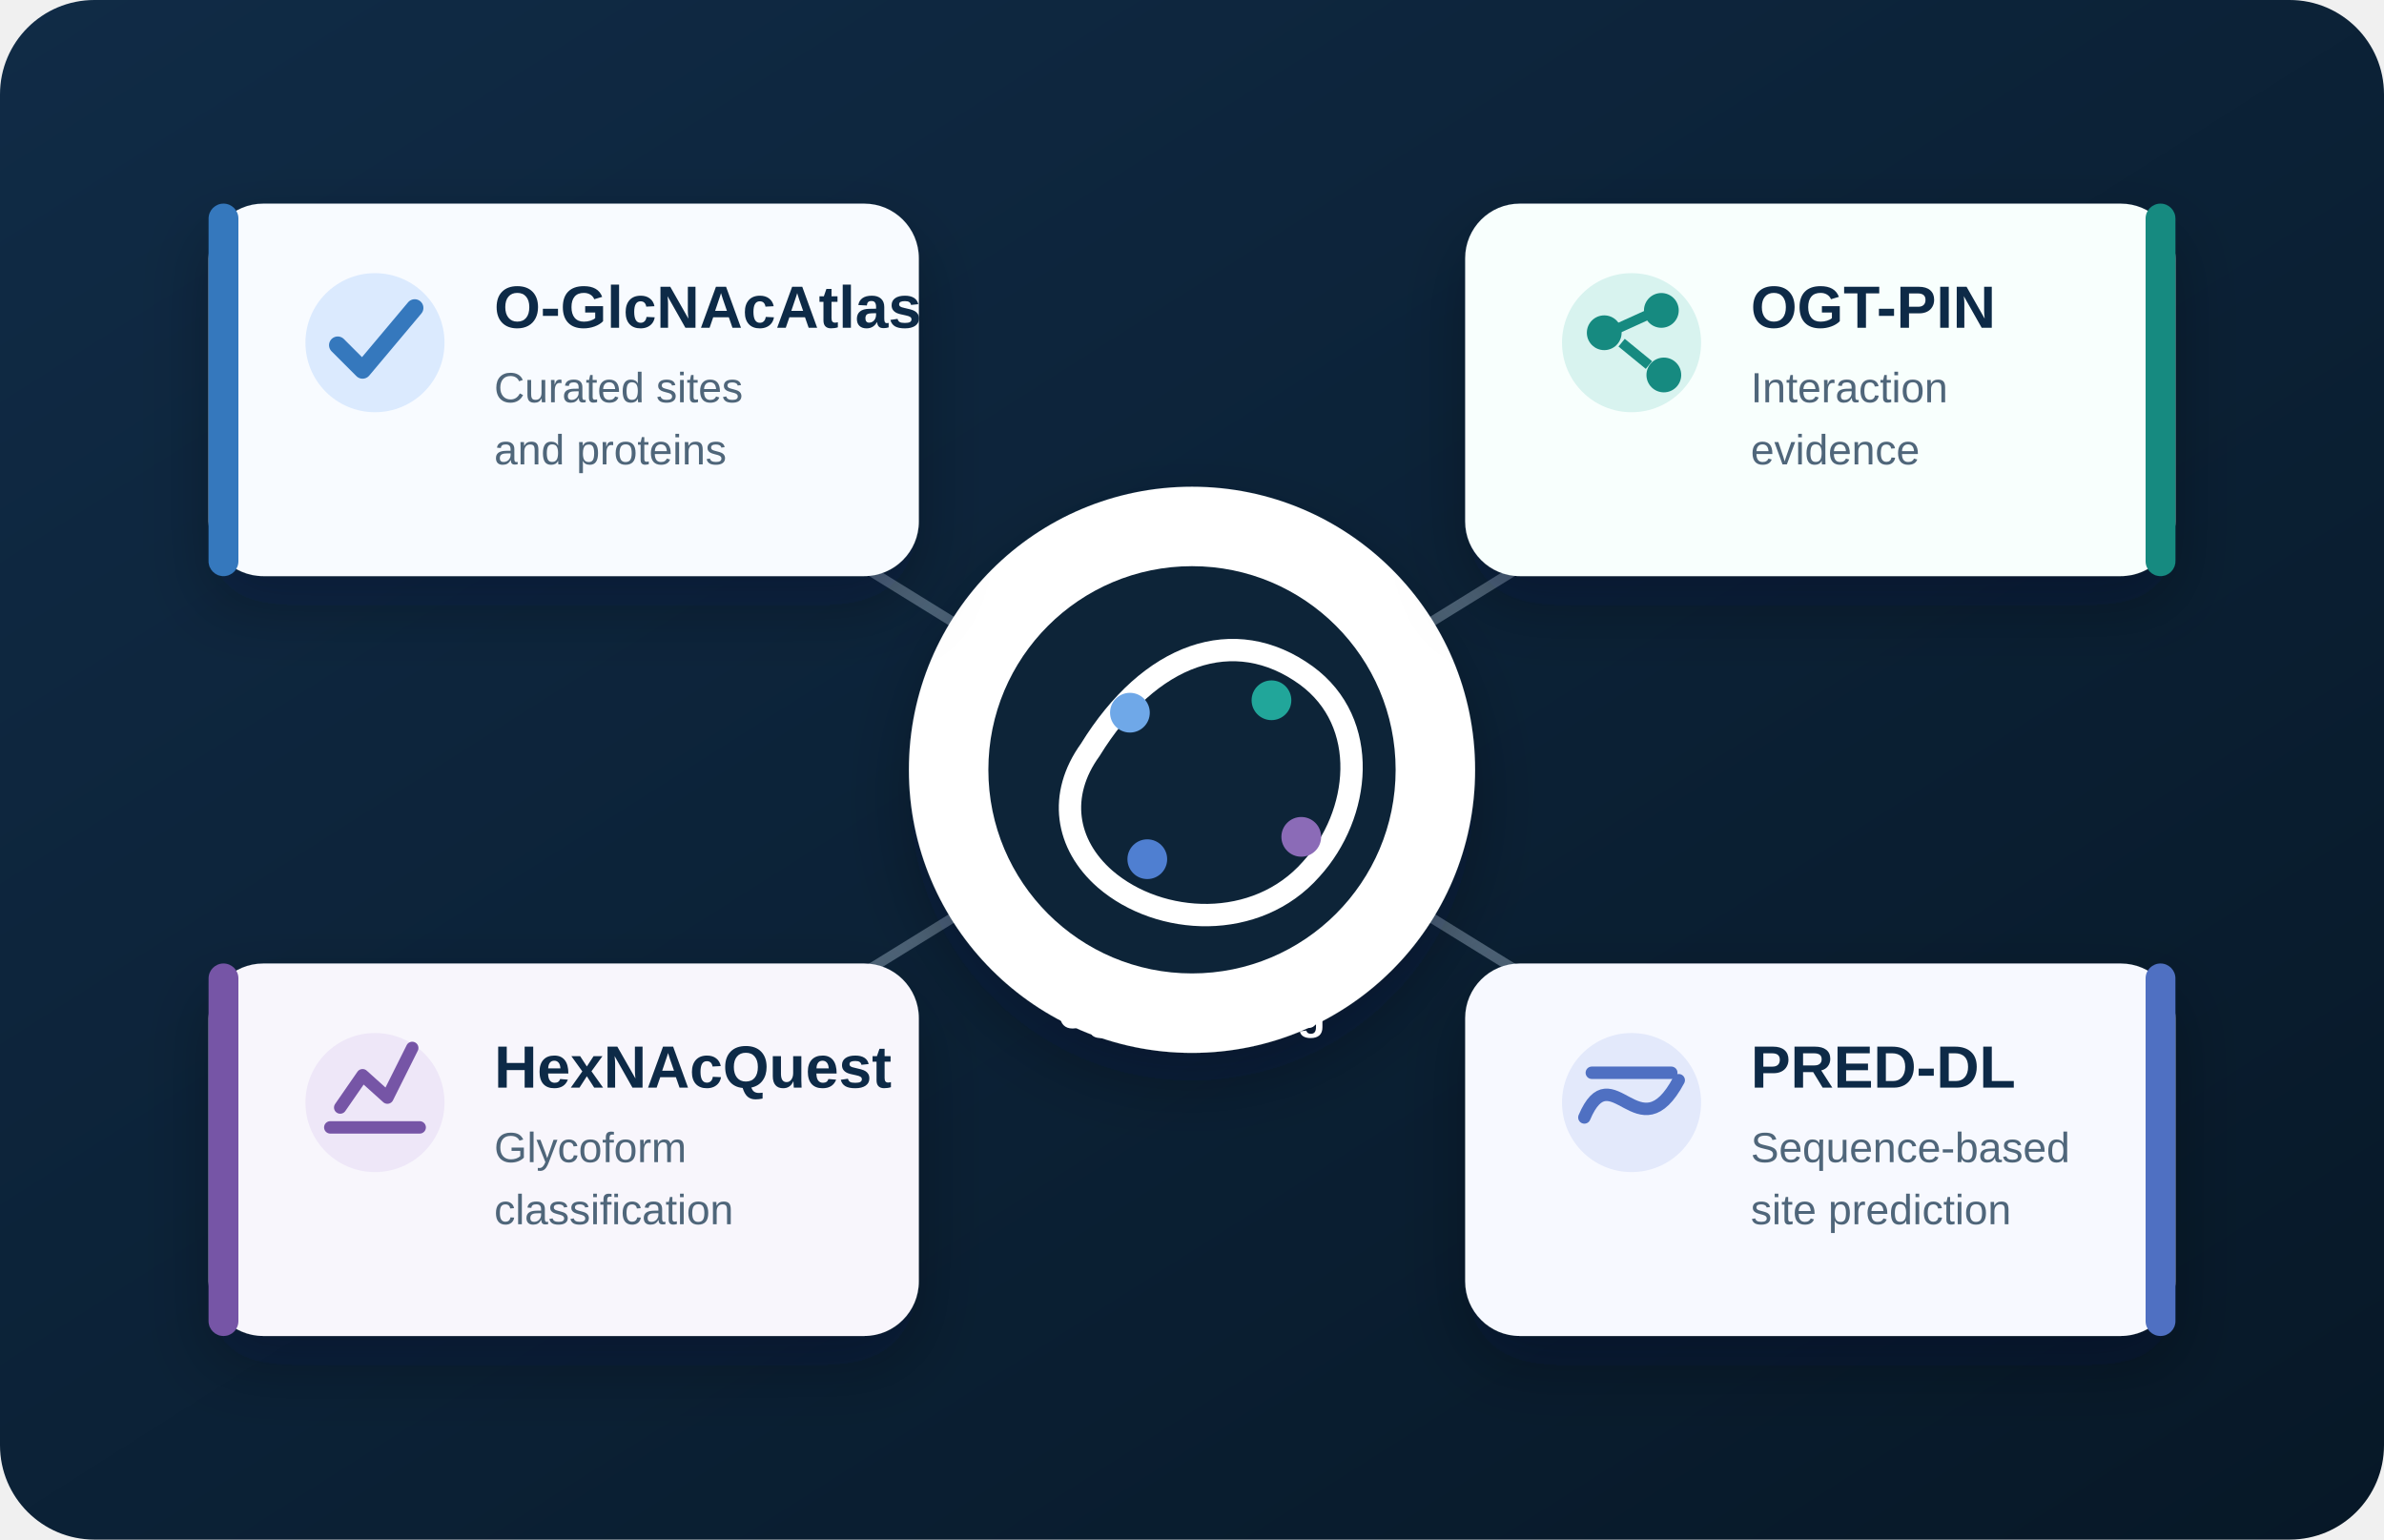
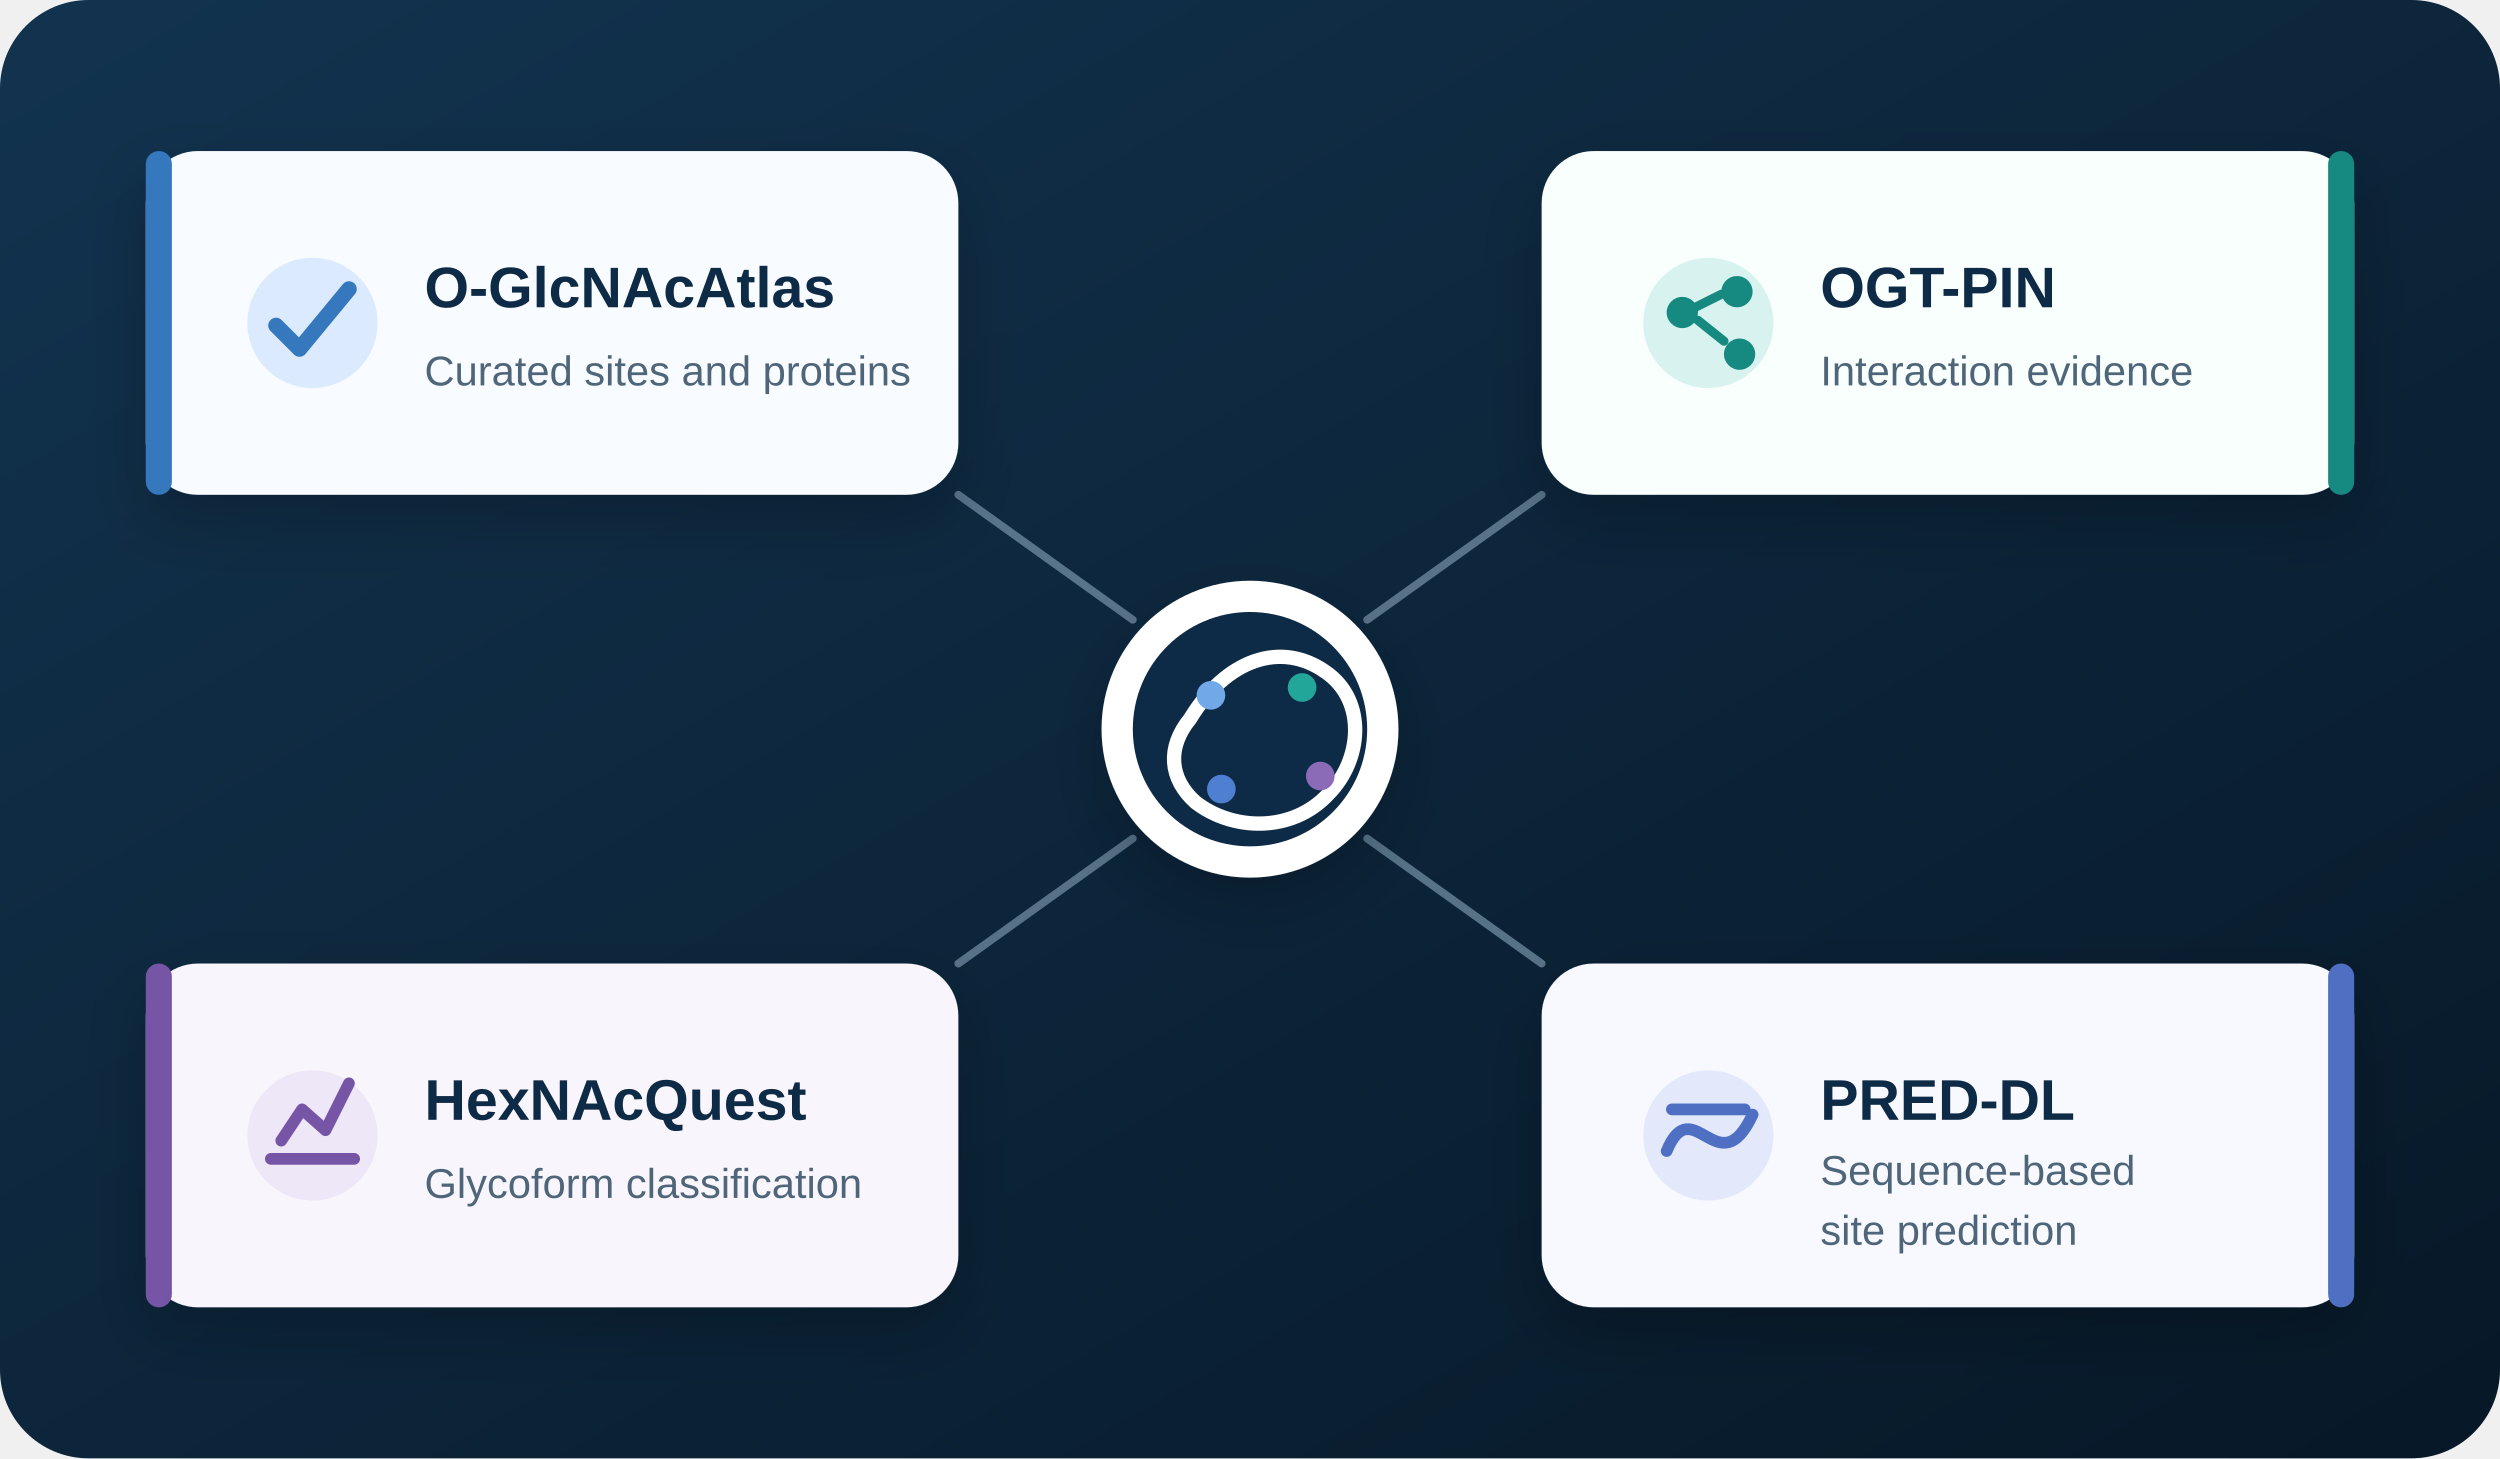
- <svg xmlns="http://www.w3.org/2000/svg" viewBox="0 0 960 620" role="img" aria-labelledby="title desc">
+ <svg xmlns="http://www.w3.org/2000/svg" viewBox="0 0 960 560" role="img" aria-labelledby="title desc">
  <defs>
    <linearGradient id="backdrop" x1="0" y1="0" x2="1" y2="1">
-       <stop offset="0" stop-color="#102b46" />
+       <stop offset="0" stop-color="#12334f" />
      <stop offset="1" stop-color="#071827" />
    </linearGradient>
-     <filter id="shadow" x="-20%" y="-20%" width="140%" height="140%">
-       <feDropShadow dx="0" dy="12" stdDeviation="14" flood-color="#020c15" flood-opacity=".28" />
+     <filter id="shadow" x="-20%" y="-24%" width="140%" height="148%">
+       <feDropShadow dx="0" dy="10" stdDeviation="12" flood-color="#020c15" flood-opacity=".22" />
    </filter>
  </defs>
-   <rect width="960" height="620" rx="38" fill="url(#backdrop)" />
-   <path d="M480 310 260 174M480 310l220-136M480 310 260 446M480 310l220 136" fill="none" stroke="#aac0d3" stroke-opacity=".42" stroke-width="4" />
-   <circle cx="480" cy="310" r="114" fill="#fff" filter="url(#shadow)" />
-   <circle cx="480" cy="310" r="82" fill="#0d2438" />
-   <path d="M439 302c24-39 58-51 87-30 26 19 22 56 2 78-22 25-61 23-83 4-16-14-19-34-6-52Z" fill="none" stroke="#fff" stroke-width="9" />
-   <circle cx="455" cy="287" r="8" fill="#6fa8e8" />
-   <circle cx="512" cy="282" r="8" fill="#21a69a" />
-   <circle cx="524" cy="337" r="8" fill="#8b6bb7" />
-   <circle cx="462" cy="346" r="8" fill="#4f7fd1" />
-   <text x="480" y="414" fill="#fff" font-family="Arial, sans-serif" font-size="19" font-weight="700" text-anchor="middle">oglcnac.org</text>
+   <rect width="960" height="560" rx="34" fill="url(#backdrop)" />
+   <g fill="none" stroke="#a9c7dc" stroke-linecap="round" stroke-width="3">
+     <path d="M435 238 368 190" stroke-opacity=".48" />
+     <path d="M525 238 592 190" stroke-opacity=".48" />
+     <path d="M435 322 368 370" stroke-opacity=".48" />
+     <path d="M525 322 592 370" stroke-opacity=".48" />
+   </g>
  <g filter="url(#shadow)" font-family="Arial, sans-serif">
-     <rect x="84" y="82" width="286" height="150" rx="22" fill="#f8fbff" />
-     <rect x="84" y="82" width="12" height="150" rx="6" fill="#3478bd" />
-     <circle cx="151" cy="138" r="28" fill="#dbeafe" />
-     <path d="m136 139 10 10 21-25" fill="none" stroke="#3478bd" stroke-linecap="round" stroke-linejoin="round" stroke-width="7" />
-     <text x="199" y="132" fill="#102b46" font-size="24" font-weight="700">O-GlcNAcAtlas</text>
-     <text x="199" y="162" fill="#50667a" font-size="17">Curated sites</text>
-     <text x="199" y="187" fill="#50667a" font-size="17">and proteins</text>
-     <rect x="590" y="82" width="286" height="150" rx="22" fill="#f8fffd" />
-     <rect x="864" y="82" width="12" height="150" rx="6" fill="#168a80" />
-     <circle cx="657" cy="138" r="28" fill="#d8f3ef" />
-     <circle cx="646" cy="134" r="7" fill="#168a80" />
-     <circle cx="669" cy="125" r="7" fill="#168a80" />
-     <circle cx="670" cy="151" r="7" fill="#168a80" />
-     <path d="m652 132 11-5m-10 11 11 9" stroke="#168a80" stroke-width="4" />
-     <text x="705" y="132" fill="#102b46" font-size="24" font-weight="700">OGT-PIN</text>
-     <text x="705" y="162" fill="#50667a" font-size="17">Interaction</text>
-     <text x="705" y="187" fill="#50667a" font-size="17">evidence</text>
-     <rect x="84" y="388" width="286" height="150" rx="22" fill="#f8f6fc" />
-     <rect x="84" y="388" width="12" height="150" rx="6" fill="#7655a6" />
-     <circle cx="151" cy="444" r="28" fill="#eee7f8" />
-     <path d="M133 454h36M137 446l9-13 10 9 10-20" fill="none" stroke="#7655a6" stroke-linecap="round" stroke-linejoin="round" stroke-width="5" />
-     <text x="199" y="438" fill="#102b46" font-size="24" font-weight="700">HexNAcQuest</text>
-     <text x="199" y="468" fill="#50667a" font-size="17">Glycoform</text>
-     <text x="199" y="493" fill="#50667a" font-size="17">classification</text>
-     <rect x="590" y="388" width="286" height="150" rx="22" fill="#f7f9ff" />
-     <rect x="864" y="388" width="12" height="150" rx="6" fill="#4f70c2" />
-     <circle cx="657" cy="444" r="28" fill="#e3e9fb" />
-     <path d="M638 450c11-26 22 15 38-15M641 432h32" fill="none" stroke="#4f70c2" stroke-linecap="round" stroke-width="5" />
-     <text x="705" y="438" fill="#102b46" font-size="24" font-weight="700">PRED-DL</text>
-     <text x="705" y="468" fill="#50667a" font-size="17">Sequence-based</text>
-     <text x="705" y="493" fill="#50667a" font-size="17">site prediction</text>
+     <g>
+       <rect x="56" y="58" width="312" height="132" rx="20" fill="#f8fbff" />
+       <rect x="56" y="58" width="10" height="132" rx="5" fill="#3478bd" />
+       <circle cx="120" cy="124" r="25" fill="#dbeafe" />
+       <path d="m106 125 9 9 19-23" fill="none" stroke="#3478bd" stroke-linecap="round" stroke-linejoin="round" stroke-width="6" />
+       <text x="163" y="118" fill="#102b46" font-size="22" font-weight="700">O-GlcNAcAtlas</text>
+       <text x="163" y="148" fill="#50667a" font-size="16">Curated sites and proteins</text>
+     </g>
+     <g>
+       <rect x="592" y="58" width="312" height="132" rx="20" fill="#f8fffd" />
+       <rect x="894" y="58" width="10" height="132" rx="5" fill="#168a80" />
+       <circle cx="656" cy="124" r="25" fill="#d8f3ef" />
+       <circle cx="646" cy="120" r="6" fill="#168a80" />
+       <circle cx="667" cy="112" r="6" fill="#168a80" />
+       <circle cx="668" cy="136" r="6" fill="#168a80" />
+       <path d="m651 118 10-5m-9 10 10 8" fill="none" stroke="#168a80" stroke-linecap="round" stroke-width="3.5" />
+       <text x="699" y="118" fill="#102b46" font-size="22" font-weight="700">OGT-PIN</text>
+       <text x="699" y="148" fill="#50667a" font-size="16">Interaction evidence</text>
+     </g>
+     <g>
+       <rect x="56" y="370" width="312" height="132" rx="20" fill="#f8f6fc" />
+       <rect x="56" y="370" width="10" height="132" rx="5" fill="#7655a6" />
+       <circle cx="120" cy="436" r="25" fill="#eee7f8" />
+       <path d="M104 445h32M108 438l8-12 9 8 9-18" fill="none" stroke="#7655a6" stroke-linecap="round" stroke-linejoin="round" stroke-width="4.5" />
+       <text x="163" y="430" fill="#102b46" font-size="22" font-weight="700">HexNAcQuest</text>
+       <text x="163" y="460" fill="#50667a" font-size="16">Glycoform classification</text>
+     </g>
+     <g>
+       <rect x="592" y="370" width="312" height="132" rx="20" fill="#f7f9ff" />
+       <rect x="894" y="370" width="10" height="132" rx="5" fill="#4f70c2" />
+       <circle cx="656" cy="436" r="25" fill="#e3e9fb" />
+       <path d="M640 442c10-24 20 14 33-14M642 426h28" fill="none" stroke="#4f70c2" stroke-linecap="round" stroke-width="4.5" />
+       <text x="699" y="430" fill="#102b46" font-size="22" font-weight="700">PRED-DL</text>
+       <text x="699" y="455" fill="#50667a" font-size="16">Sequence-based</text>
+       <text x="699" y="478" fill="#50667a" font-size="16">site prediction</text>
+     </g>
+   </g>
+   <g filter="url(#shadow)">
+     <circle cx="480" cy="280" r="57" fill="#fff" />
+     <circle cx="480" cy="280" r="45" fill="#102b46" />
+     <path d="M457 276c14-23 35-30 52-18 16 11 14 34 1 47-14 15-37 14-51 3-10-9-11-21-2-32Z" fill="none" stroke="#fff" stroke-width="5.5" />
+     <circle cx="465" cy="267" r="5.5" fill="#6fa8e8" />
+     <circle cx="500" cy="264" r="5.5" fill="#21a69a" />
+     <circle cx="507" cy="298" r="5.5" fill="#8b6bb7" />
+     <circle cx="469" cy="303" r="5.5" fill="#4f7fd1" />
  </g>
</svg>
